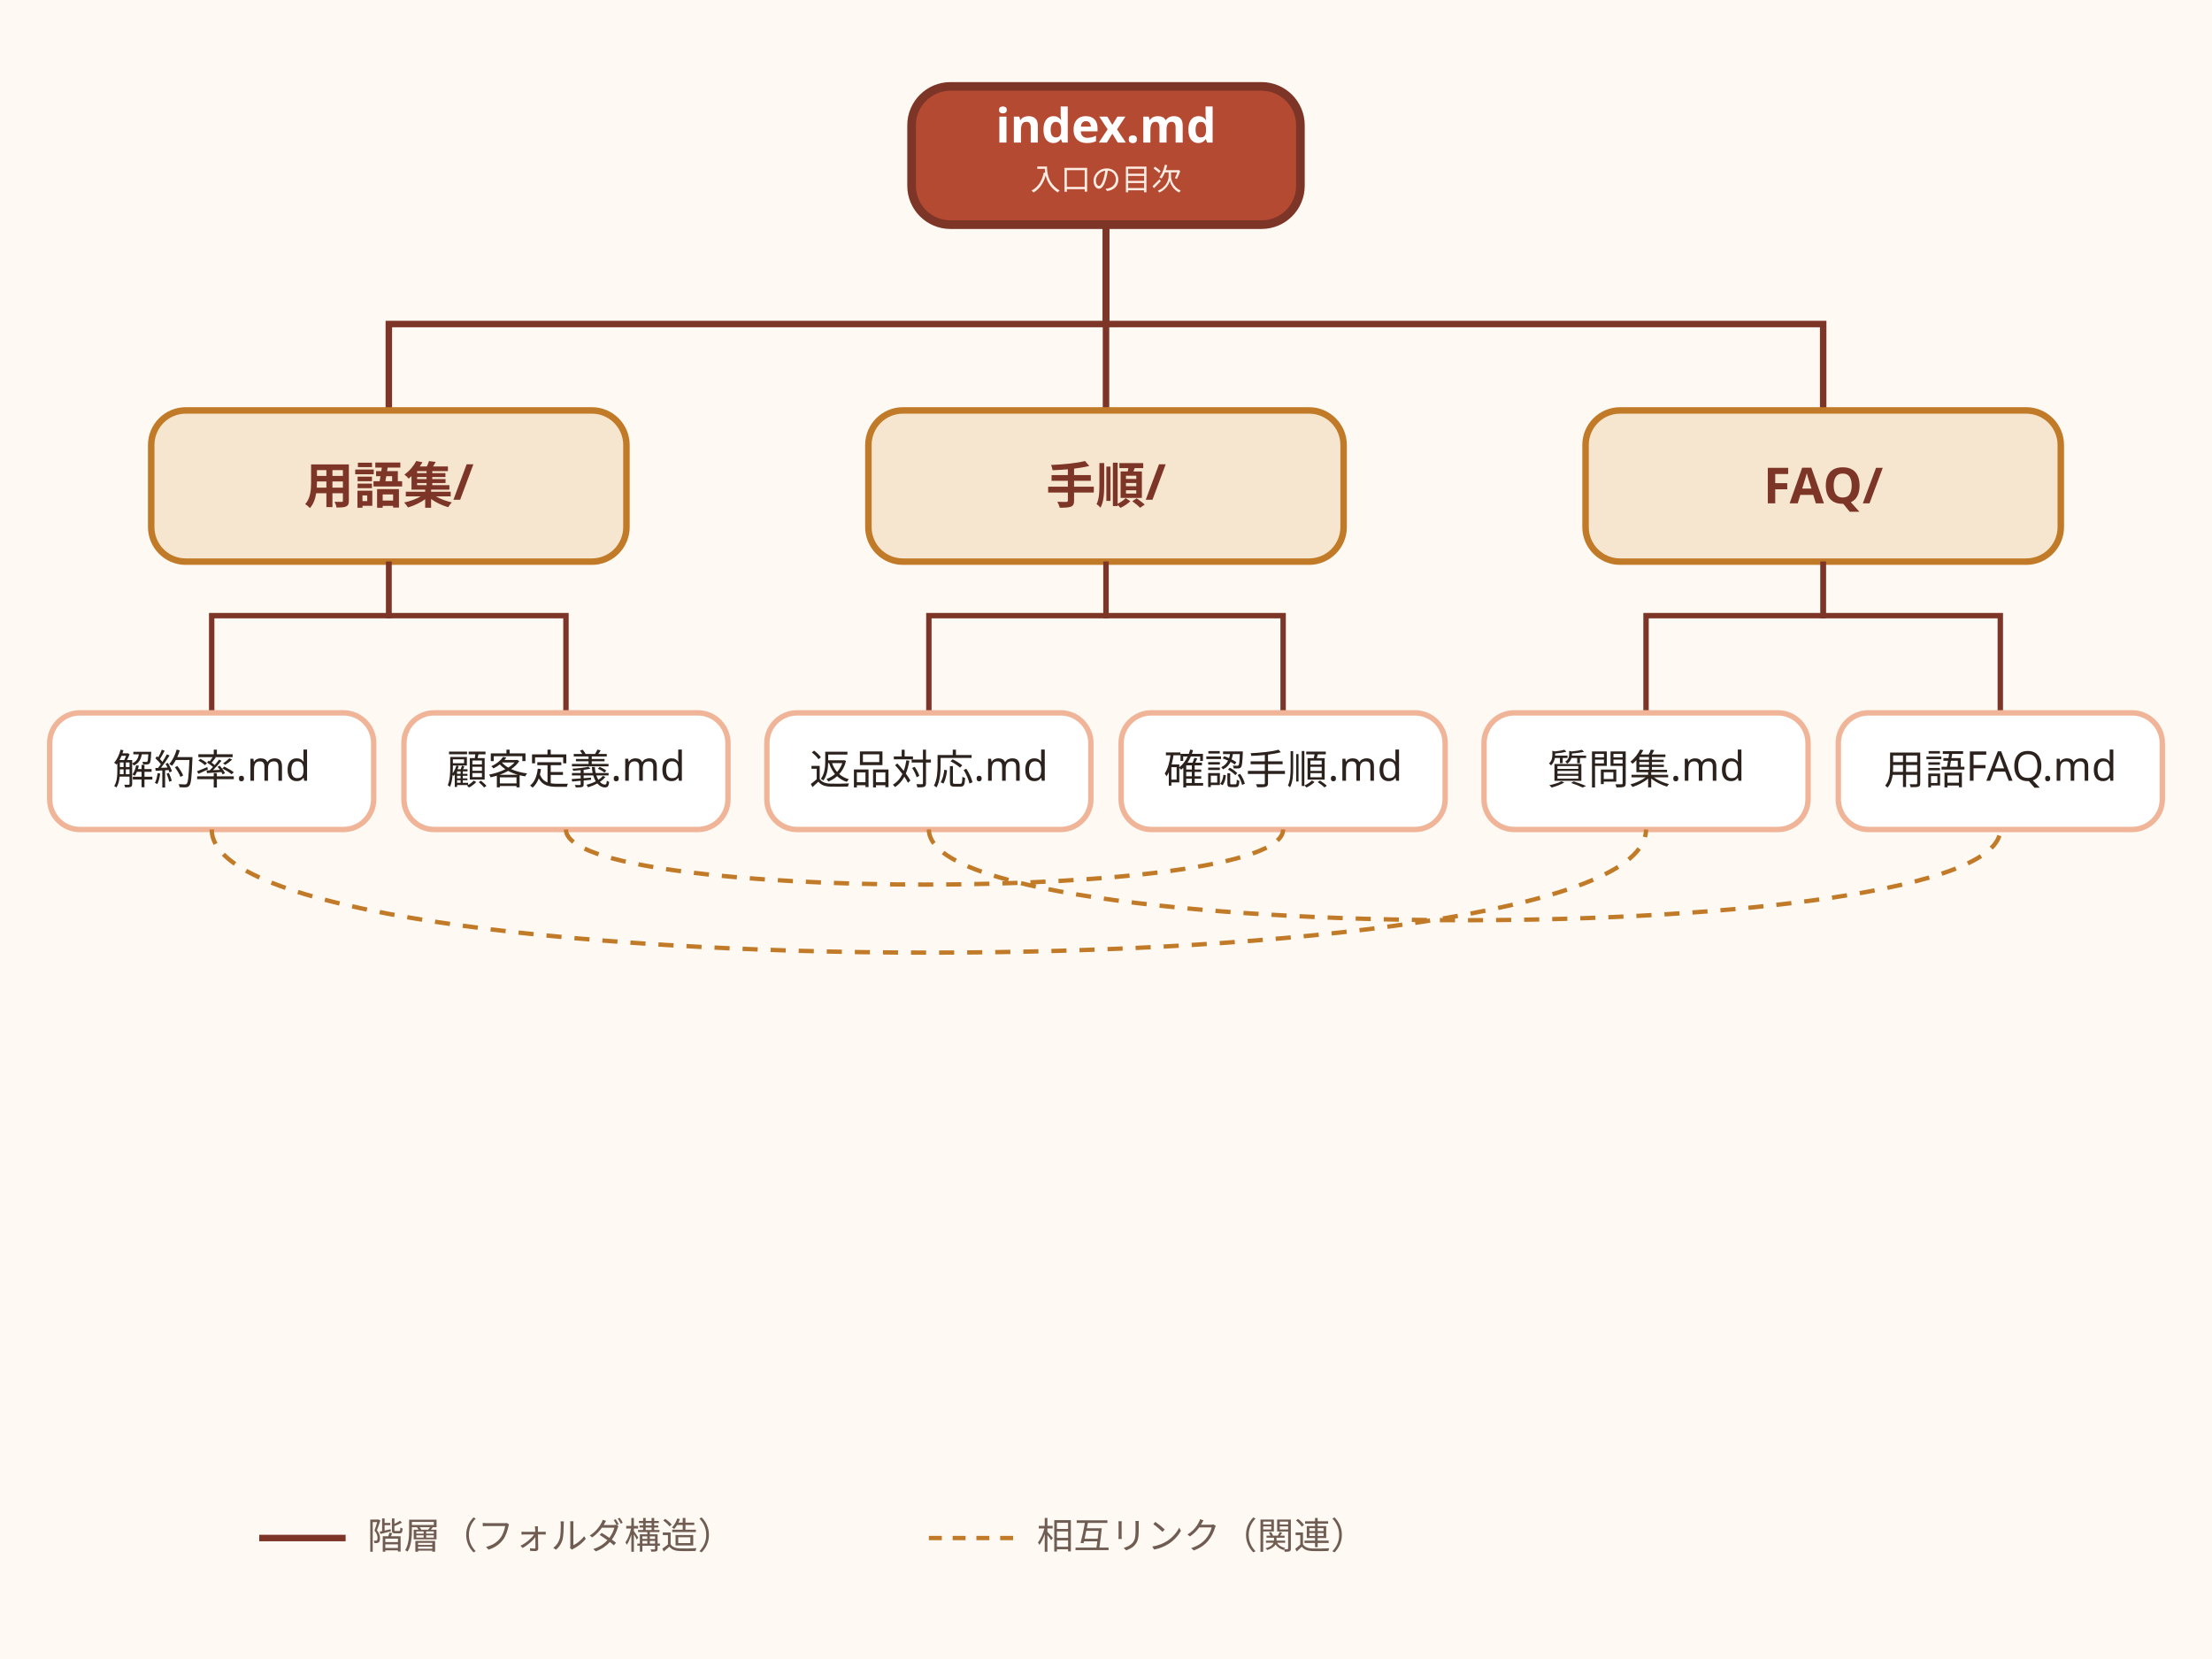
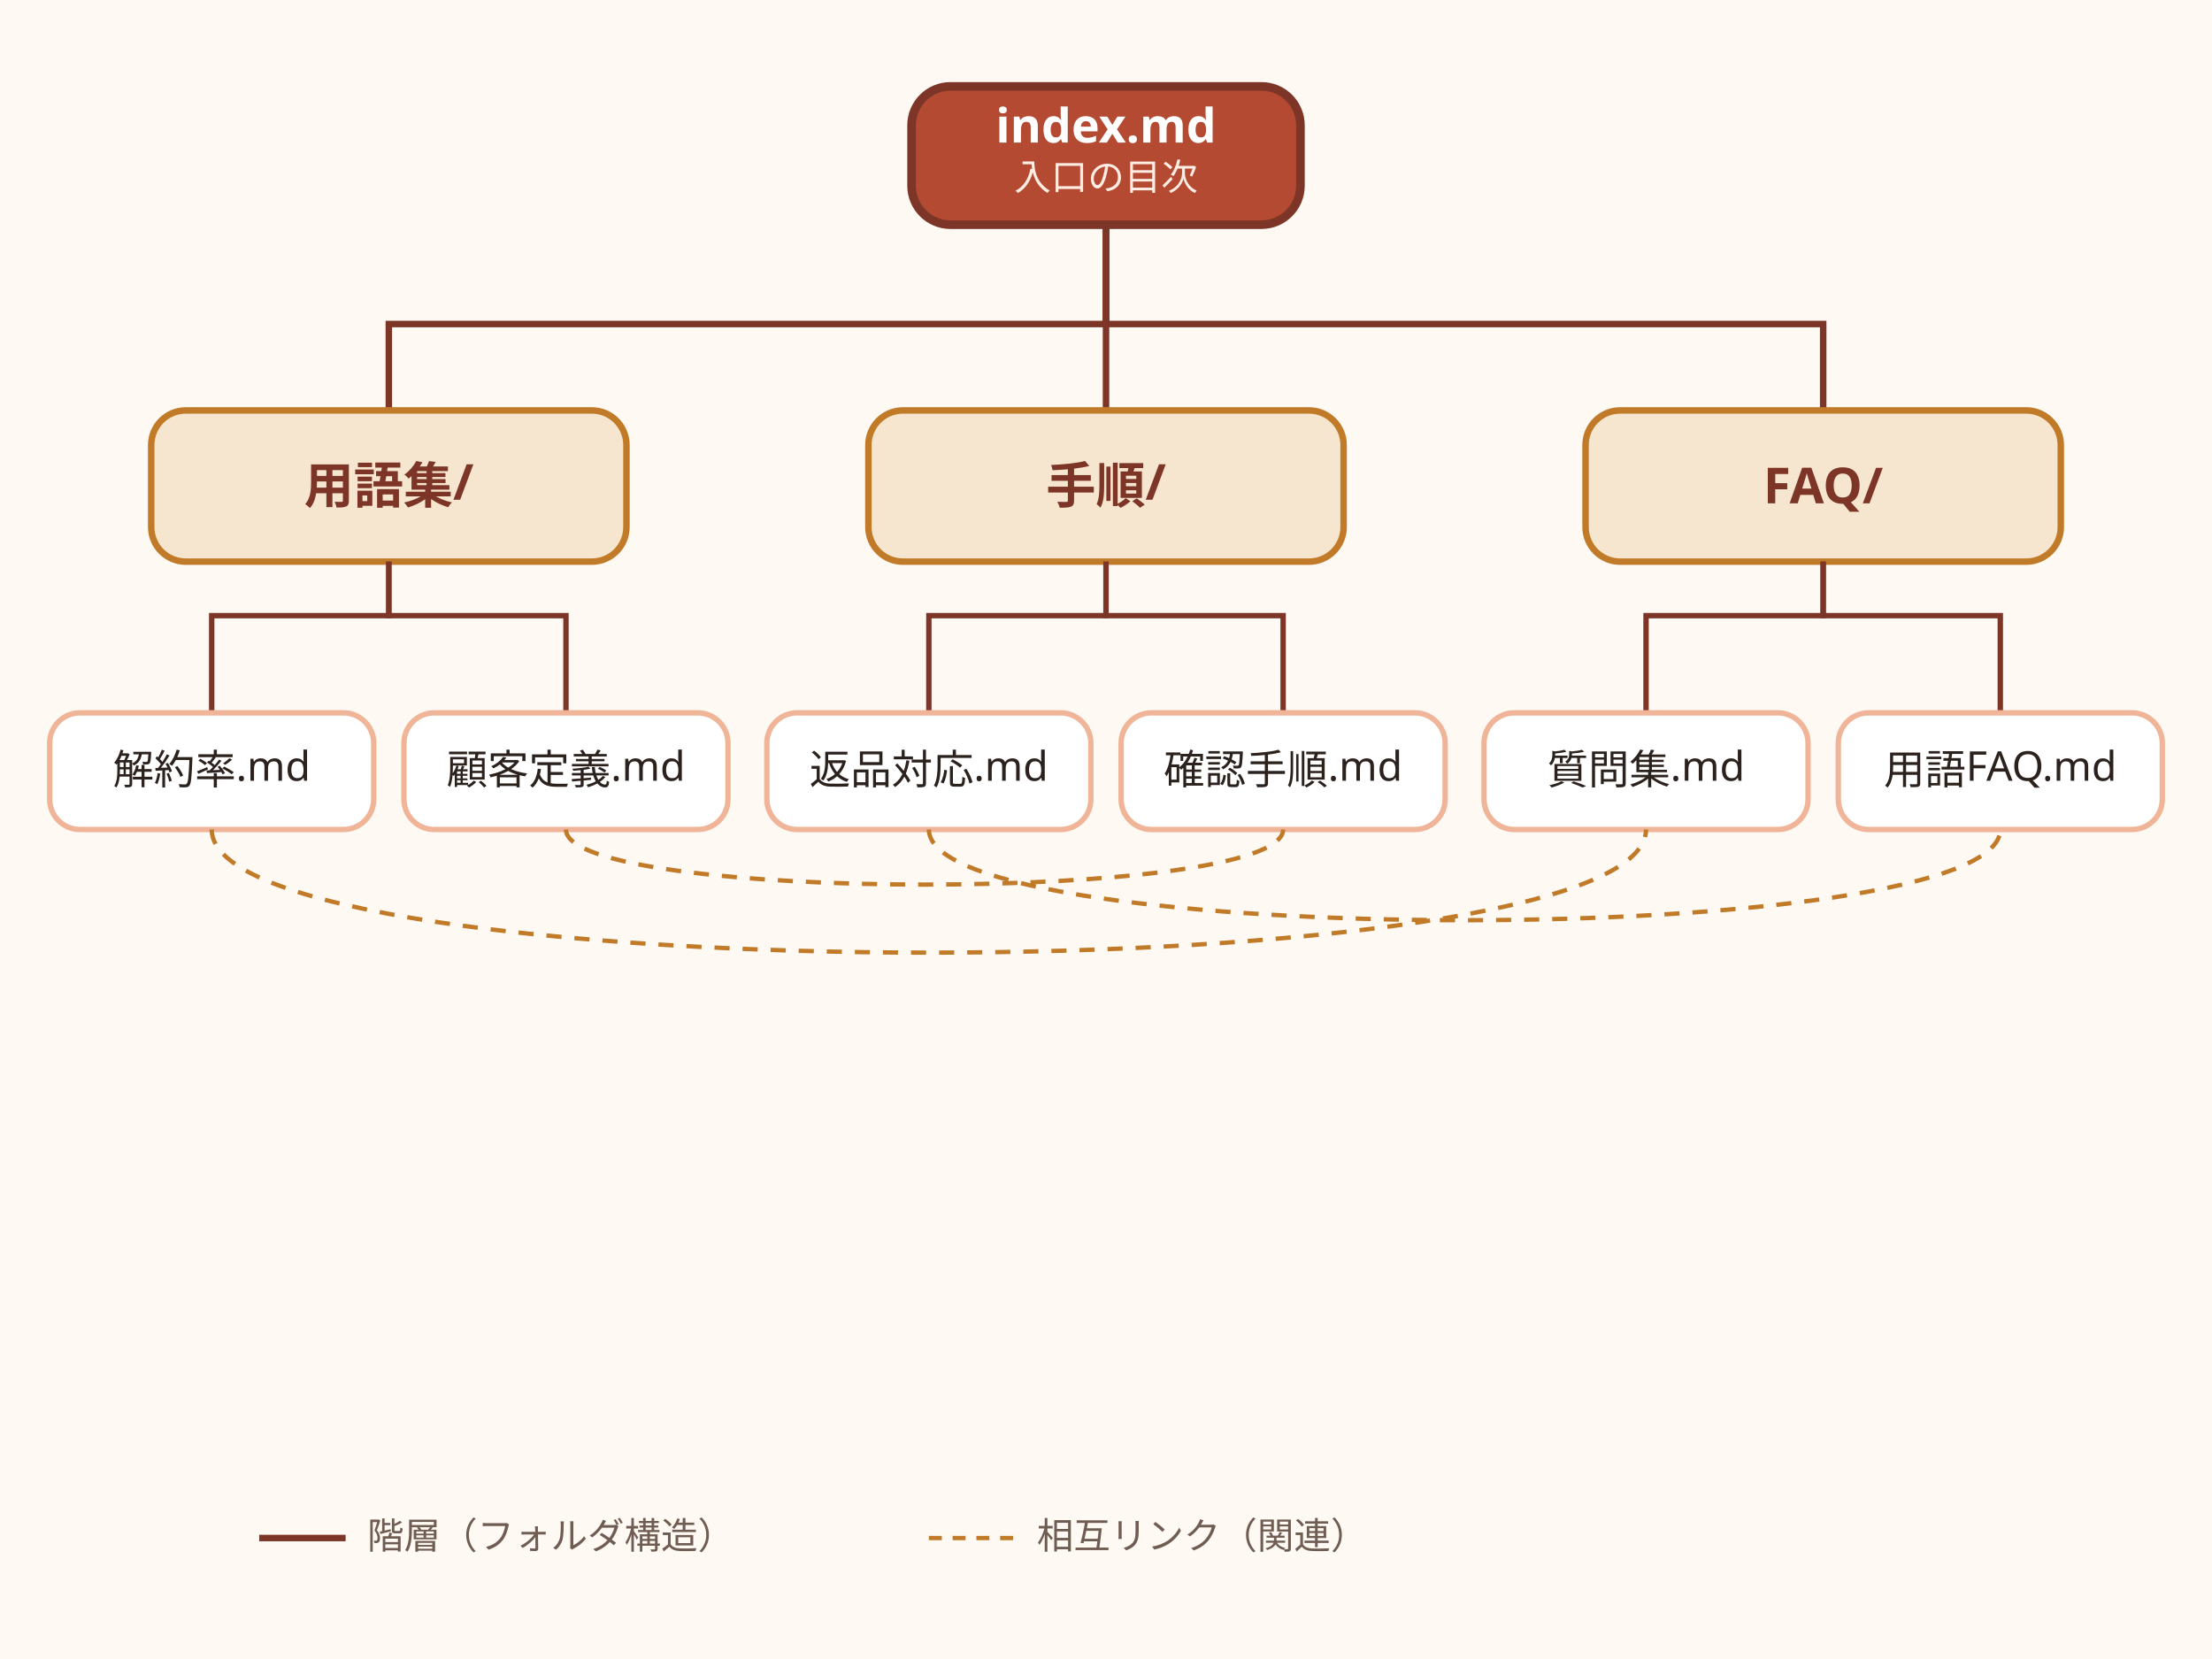
<svg xmlns="http://www.w3.org/2000/svg" width="1024" height="768" viewBox="0 0 1024 768">
  <rect width="1024" height="768" fill="#FFF9F3" />
  <rect x="422" y="40" width="180" height="64" rx="18" fill="#B44A32" stroke="#7C3527" stroke-width="4" />
  <text x="512" y="66" text-anchor="middle" font-family="Hiragino Sans, Hiragino Kaku Gothic ProN, sans-serif" font-size="22" font-weight="800" fill="#FFFFFF">index.md</text>
-   <text x="512" y="88" text-anchor="middle" font-family="Hiragino Sans, Hiragino Kaku Gothic ProN, sans-serif" font-size="14" fill="#FFEDE3">入口の目次</text>
+   <text x="512" y="88" text-anchor="middle" font-family="Hiragino Sans, Hiragino Kaku Gothic ProN, sans-serif" font-size="17" fill="#FFEDE3">入口の目次</text>
  <path d="M 512 104 V 150 H 180 V 190" fill="none" stroke="#7C3527" stroke-width="3" />
  <path d="M 512 104 V 190" fill="none" stroke="#7C3527" stroke-width="3" />
  <path d="M 512 104 V 150 H 844 V 190" fill="none" stroke="#7C3527" stroke-width="3" />
  <g id="folder-1">
    <rect x="70" y="190" width="220" height="70" rx="16" fill="#F6E6CF" stroke="#C17A27" stroke-width="3" />
    <text x="180" y="233" text-anchor="middle" font-family="Hiragino Sans, Hiragino Kaku Gothic ProN, sans-serif" font-size="23" font-weight="700" fill="#7C3527">用語集/</text>
    <path d="M 180 260 V 285 H 98 V 330" fill="none" stroke="#7C3527" stroke-width="2.5" />
    <path d="M 180 260 V 285 H 262 V 330" fill="none" stroke="#7C3527" stroke-width="2.5" />
    <rect x="23" y="330" width="150" height="54" rx="14" fill="#FFFFFF" stroke="#F0B498" stroke-width="2.5" />
    <text x="98" y="363" text-anchor="middle" font-family="Hiragino Sans, Hiragino Kaku Gothic ProN, sans-serif" font-size="19" fill="#2B211D">解約率.md</text>
    <rect x="187" y="330" width="150" height="54" rx="14" fill="#FFFFFF" stroke="#F0B498" stroke-width="2.5" />
    <text x="262" y="363" text-anchor="middle" font-family="Hiragino Sans, Hiragino Kaku Gothic ProN, sans-serif" font-size="19" fill="#2B211D">顧客定義.md</text>
  </g>
  <g id="folder-2">
    <rect x="402" y="190" width="220" height="70" rx="16" fill="#F6E6CF" stroke="#C17A27" stroke-width="3" />
    <text x="512" y="233" text-anchor="middle" font-family="Hiragino Sans, Hiragino Kaku Gothic ProN, sans-serif" font-size="23" font-weight="700" fill="#7C3527">手順/</text>
    <path d="M 512 260 V 285 H 430 V 330" fill="none" stroke="#7C3527" stroke-width="2.5" />
    <path d="M 512 260 V 285 H 594 V 330" fill="none" stroke="#7C3527" stroke-width="2.5" />
    <rect x="355" y="330" width="150" height="54" rx="14" fill="#FFFFFF" stroke="#F0B498" stroke-width="2.5" />
    <text x="430" y="363" text-anchor="middle" font-family="Hiragino Sans, Hiragino Kaku Gothic ProN, sans-serif" font-size="19" fill="#2B211D">返品対応.md</text>
    <rect x="519" y="330" width="150" height="54" rx="14" fill="#FFFFFF" stroke="#F0B498" stroke-width="2.5" />
    <text x="594" y="363" text-anchor="middle" font-family="Hiragino Sans, Hiragino Kaku Gothic ProN, sans-serif" font-size="19" fill="#2B211D">確認手順.md</text>
  </g>
  <g id="folder-3">
    <rect x="734" y="190" width="220" height="70" rx="16" fill="#F6E6CF" stroke="#C17A27" stroke-width="3" />
    <text x="844" y="233" text-anchor="middle" font-family="Hiragino Sans, Hiragino Kaku Gothic ProN, sans-serif" font-size="23" font-weight="700" fill="#7C3527">FAQ/</text>
    <path d="M 844 260 V 285 H 762 V 330" fill="none" stroke="#7C3527" stroke-width="2.5" />
    <path d="M 844 260 V 285 H 926 V 330" fill="none" stroke="#7C3527" stroke-width="2.5" />
    <rect x="687" y="330" width="150" height="54" rx="14" fill="#FFFFFF" stroke="#F0B498" stroke-width="2.5" />
    <text x="762" y="363" text-anchor="middle" font-family="Hiragino Sans, Hiragino Kaku Gothic ProN, sans-serif" font-size="19" fill="#2B211D">質問集.md</text>
    <rect x="851" y="330" width="150" height="54" rx="14" fill="#FFFFFF" stroke="#F0B498" stroke-width="2.5" />
    <text x="926" y="363" text-anchor="middle" font-family="Hiragino Sans, Hiragino Kaku Gothic ProN, sans-serif" font-size="19" fill="#2B211D">用語FAQ.md</text>
  </g>
  <g id="link-1">
    <path d="M 98 384 C 98 460, 762 460, 762 384" fill="none" stroke="#C17A27" stroke-width="2" stroke-dasharray="7 6" />
  </g>
  <g id="link-2">
    <path d="M 430 384 C 430 440, 926 440, 926 384" fill="none" stroke="#C17A27" stroke-width="2" stroke-dasharray="7 6" />
  </g>
  <g id="link-3">
    <path d="M 262 384 C 262 418, 594 418, 594 384" fill="none" stroke="#C17A27" stroke-width="2" stroke-dasharray="7 6" />
  </g>
  <line x1="120" y1="712" x2="160" y2="712" stroke="#7C3527" stroke-width="3" />
  <text x="170" y="717" font-family="Hiragino Sans, Hiragino Kaku Gothic ProN, sans-serif" font-size="17" fill="#6F5C52">階層（フォルダ構造）</text>
  <line x1="430" y1="712" x2="470" y2="712" stroke="#C17A27" stroke-width="2" stroke-dasharray="6 5" />
  <text x="480" y="717" font-family="Hiragino Sans, Hiragino Kaku Gothic ProN, sans-serif" font-size="17" fill="#6F5C52">相互リンク（関連）</text>
</svg>
